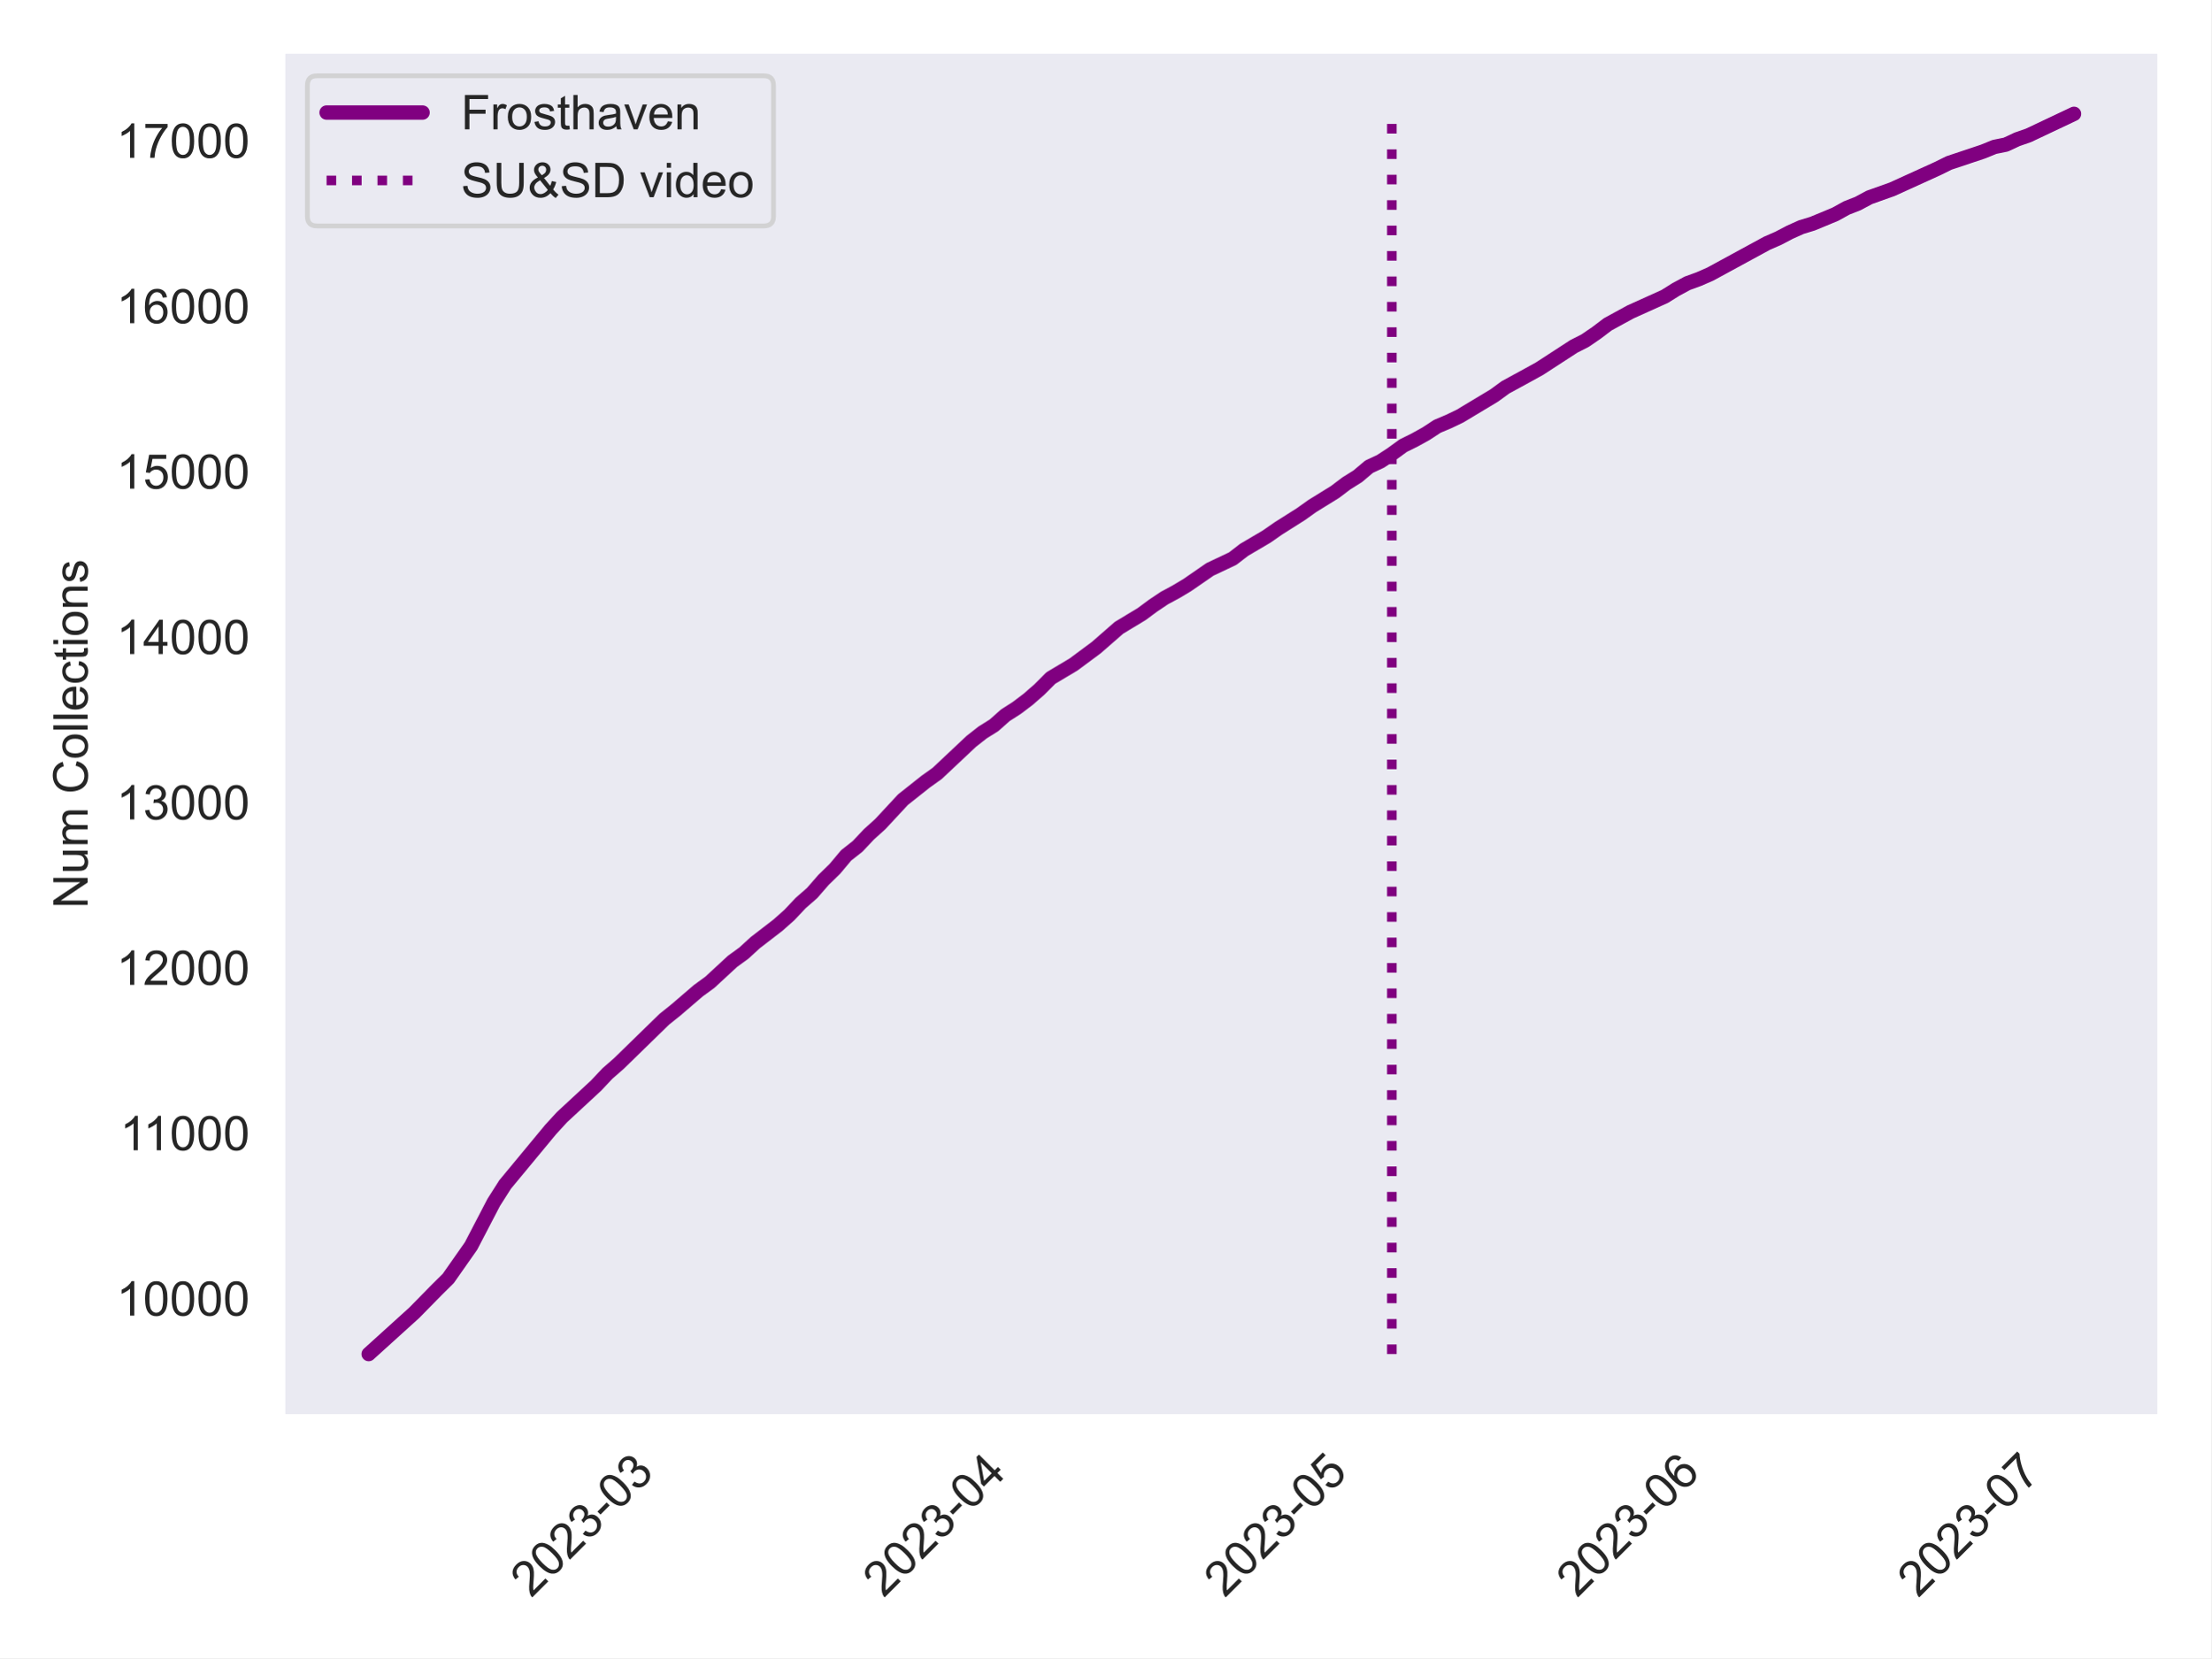
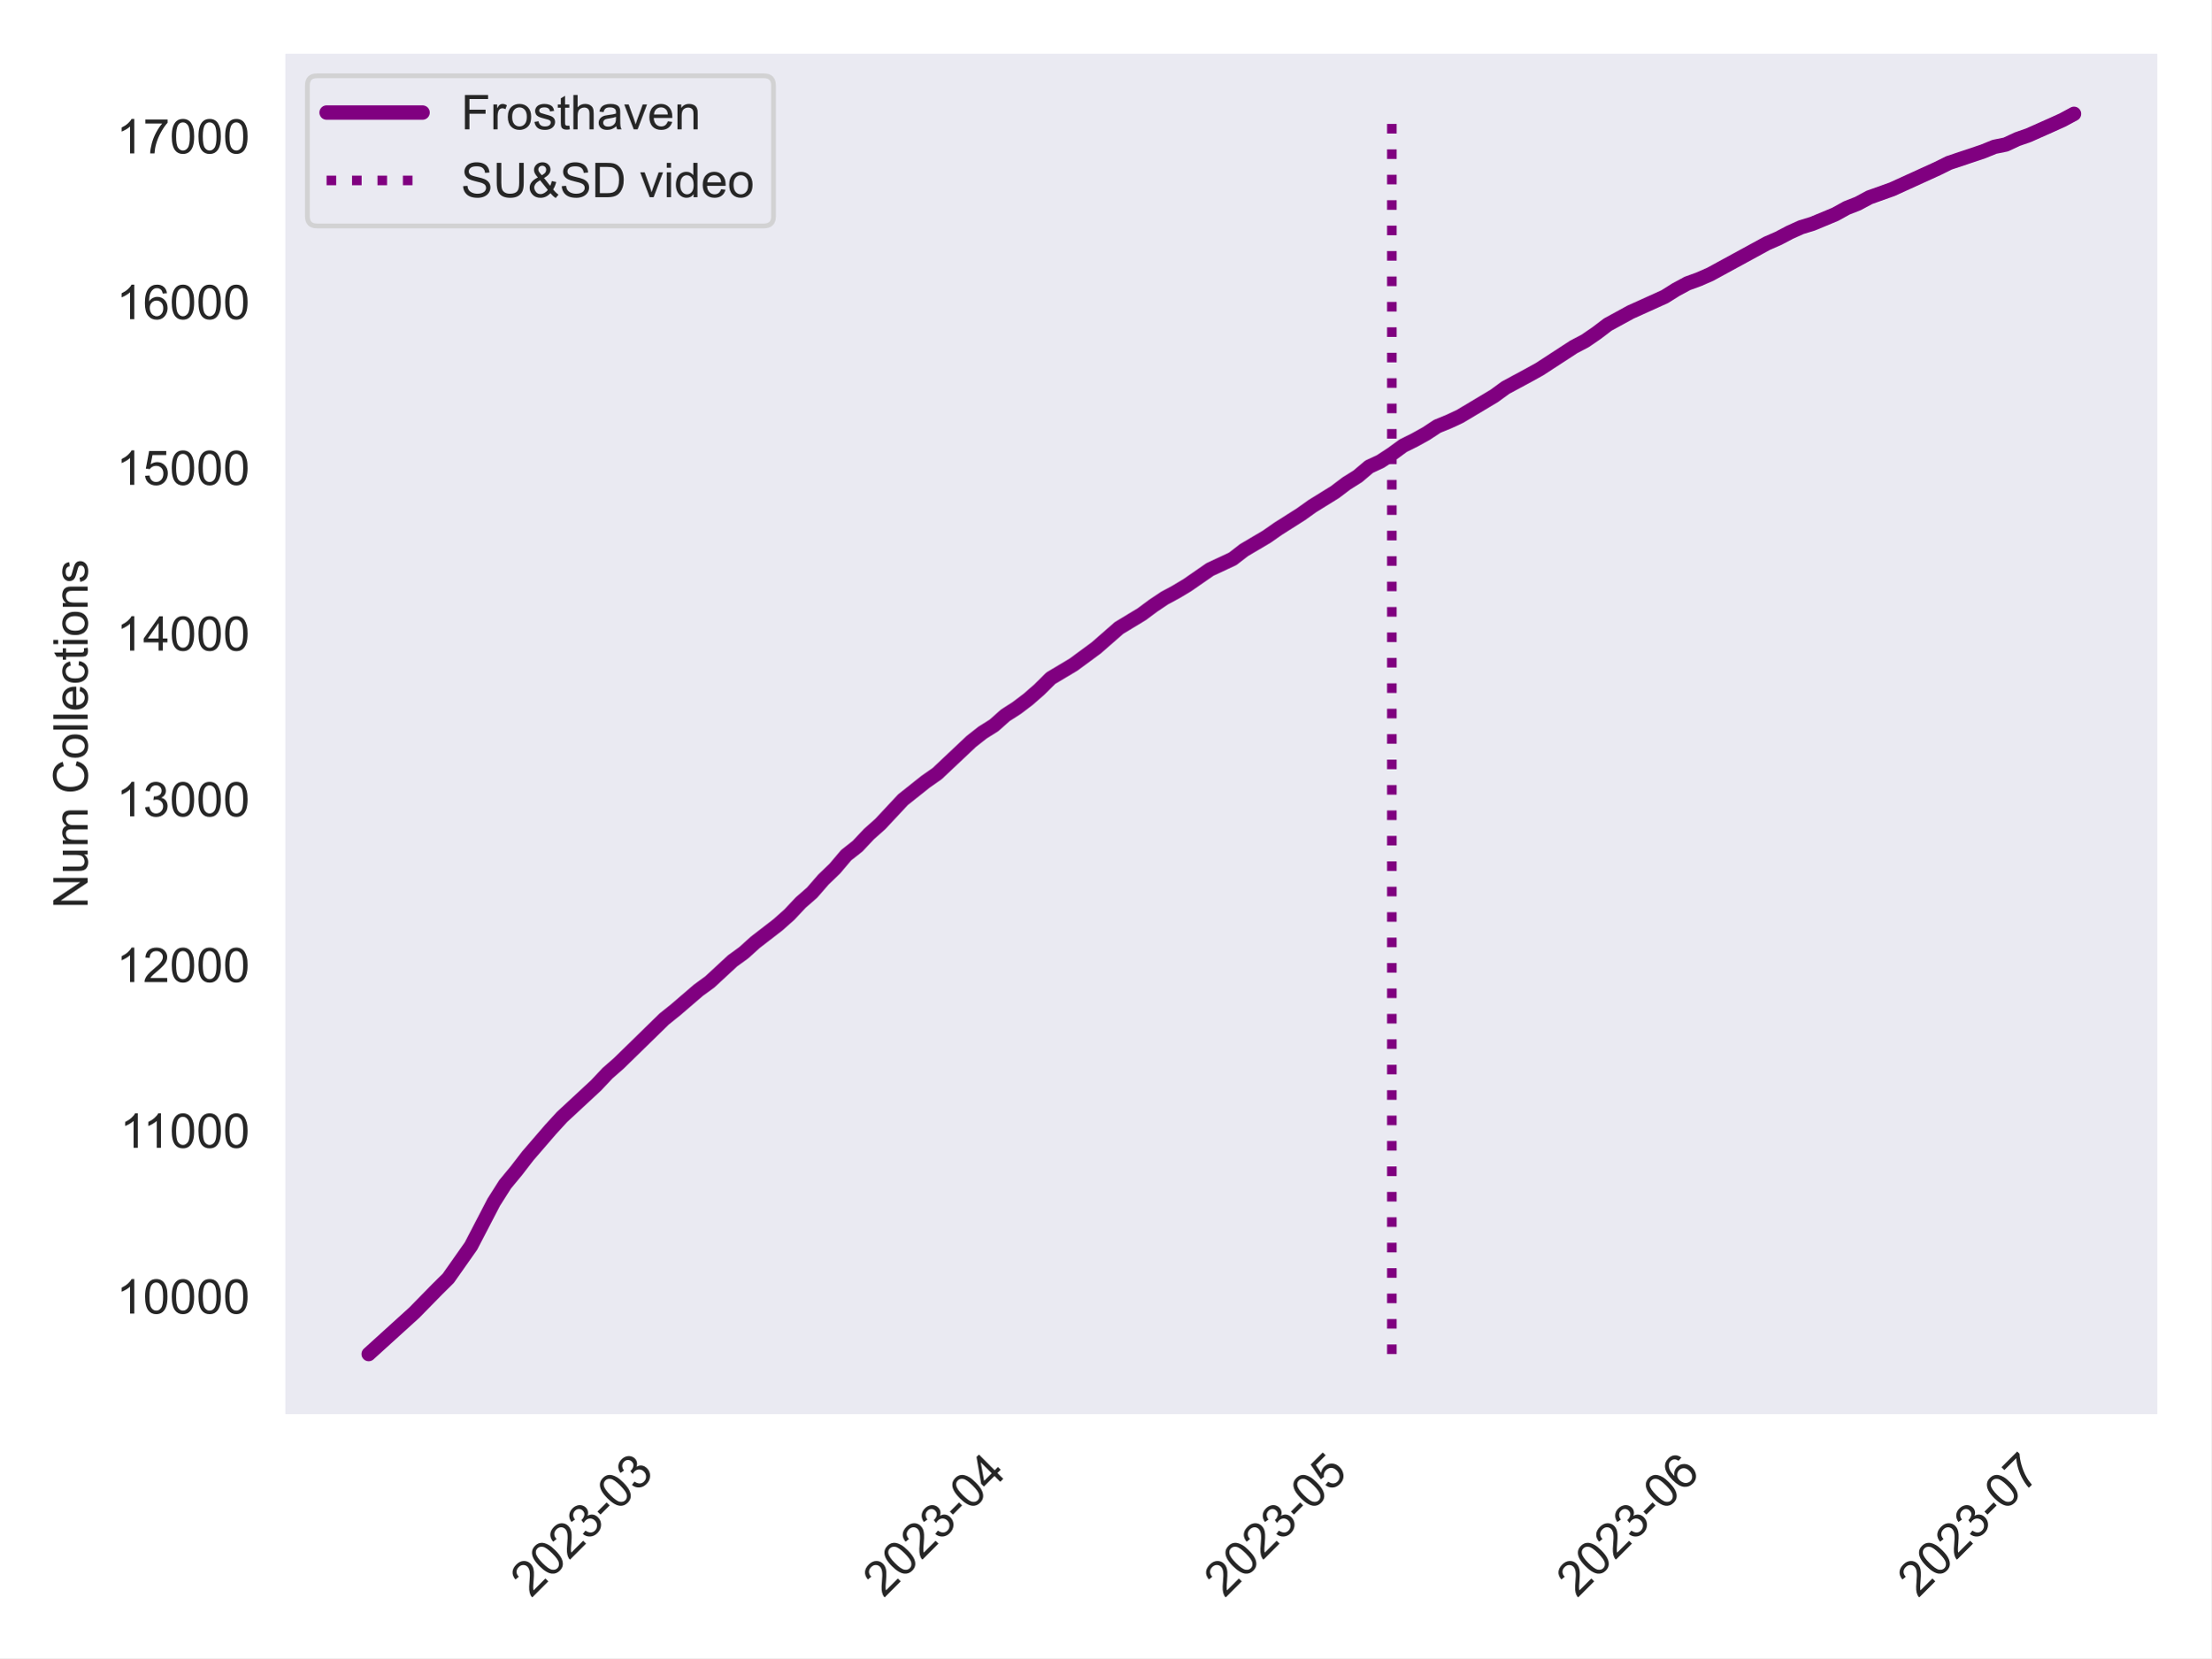
<svg xmlns="http://www.w3.org/2000/svg" xmlns:xlink="http://www.w3.org/1999/xlink" width="460.8pt" height="345.6pt" viewBox="0 0 460.8 345.6" version="1.1">
  <defs>
    <style type="text/css">*{stroke-linejoin: round; stroke-linecap: butt}</style>
  </defs>
  <g id="figure_1">
    <g id="patch_1">
      <path d="M 0 345.6  L 460.8 345.6  L 460.8 0  L 0 0  z " style="fill: #ffffff" />
    </g>
    <g id="axes_1">
      <g id="patch_2">
        <path d="M 59.06 295.153  L 450 295.153  L 450 10.8  L 59.06 10.8  z " style="fill: #eaeaf2" />
      </g>
      <g id="matplotlib.axis_1">
        <g id="xtick_1">
          <g id="text_1">
            <g style="fill: #262626" transform="translate(110.7016 333.1617) rotate(-45) scale(0.1 -0.1)">
              <defs>
                <path id="ArialMT-32" d="M 3222 541  L 3222 0  L 194 0  Q 188 203 259 391  Q 375 700 629 1000  Q 884 1300 1366 1694  Q 2113 2306 2375 2664  Q 2638 3022 2638 3341  Q 2638 3675 2398 3904  Q 2159 4134 1775 4134  Q 1369 4134 1125 3890  Q 881 3647 878 3216  L 300 3275  Q 359 3922 746 4261  Q 1134 4600 1788 4600  Q 2447 4600 2831 4234  Q 3216 3869 3216 3328  Q 3216 3053 3103 2787  Q 2991 2522 2730 2228  Q 2469 1934 1863 1422  Q 1356 997 1212 845  Q 1069 694 975 541  L 3222 541  z " transform="scale(0.015625)" />
                <path id="ArialMT-30" d="M 266 2259  Q 266 3072 433 3567  Q 600 4063 929 4331  Q 1259 4600 1759 4600  Q 2128 4600 2406 4451  Q 2684 4303 2865 4023  Q 3047 3744 3150 3342  Q 3253 2941 3253 2259  Q 3253 1453 3087 958  Q 2922 463 2592 192  Q 2263 -78 1759 -78  Q 1097 -78 719 397  Q 266 969 266 2259  z M 844 2259  Q 844 1131 1108 757  Q 1372 384 1759 384  Q 2147 384 2411 759  Q 2675 1134 2675 2259  Q 2675 3391 2411 3762  Q 2147 4134 1753 4134  Q 1366 4134 1134 3806  Q 844 3388 844 2259  z " transform="scale(0.015625)" />
                <path id="ArialMT-33" d="M 269 1209  L 831 1284  Q 928 806 1161 595  Q 1394 384 1728 384  Q 2125 384 2398 659  Q 2672 934 2672 1341  Q 2672 1728 2419 1979  Q 2166 2231 1775 2231  Q 1616 2231 1378 2169  L 1441 2663  Q 1497 2656 1531 2656  Q 1891 2656 2178 2843  Q 2466 3031 2466 3422  Q 2466 3731 2256 3934  Q 2047 4138 1716 4138  Q 1388 4138 1169 3931  Q 950 3725 888 3313  L 325 3413  Q 428 3978 793 4289  Q 1159 4600 1703 4600  Q 2078 4600 2393 4439  Q 2709 4278 2876 4000  Q 3044 3722 3044 3409  Q 3044 3113 2884 2869  Q 2725 2625 2413 2481  Q 2819 2388 3044 2092  Q 3269 1797 3269 1353  Q 3269 753 2831 336  Q 2394 -81 1725 -81  Q 1122 -81 723 278  Q 325 638 269 1209  z " transform="scale(0.015625)" />
                <path id="ArialMT-2d" d="M 203 1375  L 203 1941  L 1931 1941  L 1931 1375  L 203 1375  z " transform="scale(0.015625)" />
              </defs>
              <use xlink:href="#ArialMT-32" />
              <use xlink:href="#ArialMT-30" x="55.615" />
              <use xlink:href="#ArialMT-32" x="111.23" />
              <use xlink:href="#ArialMT-33" x="166.846" />
              <use xlink:href="#ArialMT-2d" x="222.461" />
              <use xlink:href="#ArialMT-30" x="255.762" />
              <use xlink:href="#ArialMT-33" x="311.377" />
            </g>
          </g>
        </g>
        <g id="xtick_2">
          <g id="text_2">
            <g style="fill: #262626" transform="translate(184.1509 333.1617) rotate(-45) scale(0.1 -0.1)">
              <defs>
                <path id="ArialMT-34" d="M 2069 0  L 2069 1097  L 81 1097  L 81 1613  L 2172 4581  L 2631 4581  L 2631 1613  L 3250 1613  L 3250 1097  L 2631 1097  L 2631 0  L 2069 0  z M 2069 1613  L 2069 3678  L 634 1613  L 2069 1613  z " transform="scale(0.015625)" />
              </defs>
              <use xlink:href="#ArialMT-32" />
              <use xlink:href="#ArialMT-30" x="55.615" />
              <use xlink:href="#ArialMT-32" x="111.23" />
              <use xlink:href="#ArialMT-33" x="166.846" />
              <use xlink:href="#ArialMT-2d" x="222.461" />
              <use xlink:href="#ArialMT-30" x="255.762" />
              <use xlink:href="#ArialMT-34" x="311.377" />
            </g>
          </g>
        </g>
        <g id="xtick_3">
          <g id="text_3">
            <g style="fill: #262626" transform="translate(255.2309 333.1617) rotate(-45) scale(0.1 -0.1)">
              <defs>
                <path id="ArialMT-35" d="M 266 1200  L 856 1250  Q 922 819 1161 601  Q 1400 384 1738 384  Q 2144 384 2425 690  Q 2706 997 2706 1503  Q 2706 1984 2436 2262  Q 2166 2541 1728 2541  Q 1456 2541 1237 2417  Q 1019 2294 894 2097  L 366 2166  L 809 4519  L 3088 4519  L 3088 3981  L 1259 3981  L 1013 2750  Q 1425 3038 1878 3038  Q 2478 3038 2890 2622  Q 3303 2206 3303 1553  Q 3303 931 2941 478  Q 2500 -78 1738 -78  Q 1113 -78 717 272  Q 322 622 266 1200  z " transform="scale(0.015625)" />
              </defs>
              <use xlink:href="#ArialMT-32" />
              <use xlink:href="#ArialMT-30" x="55.615" />
              <use xlink:href="#ArialMT-32" x="111.23" />
              <use xlink:href="#ArialMT-33" x="166.846" />
              <use xlink:href="#ArialMT-2d" x="222.461" />
              <use xlink:href="#ArialMT-30" x="255.762" />
              <use xlink:href="#ArialMT-35" x="311.377" />
            </g>
          </g>
        </g>
        <g id="xtick_4">
          <g id="text_4">
            <g style="fill: #262626" transform="translate(328.6802 333.1617) rotate(-45) scale(0.1 -0.1)">
              <defs>
                <path id="ArialMT-36" d="M 3184 3459  L 2625 3416  Q 2550 3747 2413 3897  Q 2184 4138 1850 4138  Q 1581 4138 1378 3988  Q 1113 3794 959 3422  Q 806 3050 800 2363  Q 1003 2672 1297 2822  Q 1591 2972 1913 2972  Q 2475 2972 2870 2558  Q 3266 2144 3266 1488  Q 3266 1056 3080 686  Q 2894 316 2569 119  Q 2244 -78 1831 -78  Q 1128 -78 684 439  Q 241 956 241 2144  Q 241 3472 731 4075  Q 1159 4600 1884 4600  Q 2425 4600 2770 4297  Q 3116 3994 3184 3459  z M 888 1484  Q 888 1194 1011 928  Q 1134 663 1356 523  Q 1578 384 1822 384  Q 2178 384 2434 671  Q 2691 959 2691 1453  Q 2691 1928 2437 2201  Q 2184 2475 1800 2475  Q 1419 2475 1153 2201  Q 888 1928 888 1484  z " transform="scale(0.015625)" />
              </defs>
              <use xlink:href="#ArialMT-32" />
              <use xlink:href="#ArialMT-30" x="55.615" />
              <use xlink:href="#ArialMT-32" x="111.23" />
              <use xlink:href="#ArialMT-33" x="166.846" />
              <use xlink:href="#ArialMT-2d" x="222.461" />
              <use xlink:href="#ArialMT-30" x="255.762" />
              <use xlink:href="#ArialMT-36" x="311.377" />
            </g>
          </g>
        </g>
        <g id="xtick_5">
          <g id="text_5">
            <g style="fill: #262626" transform="translate(399.7602 333.1617) rotate(-45) scale(0.1 -0.1)">
              <defs>
                <path id="ArialMT-37" d="M 303 3981  L 303 4522  L 3269 4522  L 3269 4084  Q 2831 3619 2401 2847  Q 1972 2075 1738 1259  Q 1569 684 1522 0  L 944 0  Q 953 541 1156 1306  Q 1359 2072 1739 2783  Q 2119 3494 2547 3981  L 303 3981  z " transform="scale(0.015625)" />
              </defs>
              <use xlink:href="#ArialMT-32" />
              <use xlink:href="#ArialMT-30" x="55.615" />
              <use xlink:href="#ArialMT-32" x="111.23" />
              <use xlink:href="#ArialMT-33" x="166.846" />
              <use xlink:href="#ArialMT-2d" x="222.461" />
              <use xlink:href="#ArialMT-30" x="255.762" />
              <use xlink:href="#ArialMT-37" x="311.377" />
            </g>
          </g>
        </g>
      </g>
      <g id="matplotlib.axis_2">
        <g id="ytick_1">
          <g id="text_6">
-             <g style="fill: #262626" transform="translate(24.25531 274.2226) scale(0.1 -0.1)">
+             <g style="fill: #262626" transform="translate(24.25531 273.7849) scale(0.1 -0.1)">
              <defs>
                <path id="ArialMT-31" d="M 2384 0  L 1822 0  L 1822 3584  Q 1619 3391 1289 3197  Q 959 3003 697 2906  L 697 3450  Q 1169 3672 1522 3987  Q 1875 4303 2022 4600  L 2384 4600  L 2384 0  z " transform="scale(0.015625)" />
              </defs>
              <use xlink:href="#ArialMT-31" />
              <use xlink:href="#ArialMT-30" x="55.615" />
              <use xlink:href="#ArialMT-30" x="111.23" />
              <use xlink:href="#ArialMT-30" x="166.846" />
              <use xlink:href="#ArialMT-30" x="222.461" />
            </g>
          </g>
        </g>
        <g id="ytick_2">
          <g id="text_7">
-             <g style="fill: #262626" transform="translate(24.99281 239.7464) scale(0.1 -0.1)">
+             <g style="fill: #262626" transform="translate(24.99281 239.2396) scale(0.1 -0.1)">
              <use xlink:href="#ArialMT-31" />
              <use xlink:href="#ArialMT-31" x="48.24" />
              <use xlink:href="#ArialMT-30" x="103.855" />
              <use xlink:href="#ArialMT-30" x="159.471" />
              <use xlink:href="#ArialMT-30" x="215.086" />
            </g>
          </g>
        </g>
        <g id="ytick_3">
          <g id="text_8">
-             <g style="fill: #262626" transform="translate(24.25531 205.2702) scale(0.1 -0.1)">
+             <g style="fill: #262626" transform="translate(24.25531 204.6942) scale(0.1 -0.1)">
              <use xlink:href="#ArialMT-31" />
              <use xlink:href="#ArialMT-32" x="55.615" />
              <use xlink:href="#ArialMT-30" x="111.23" />
              <use xlink:href="#ArialMT-30" x="166.846" />
              <use xlink:href="#ArialMT-30" x="222.461" />
            </g>
          </g>
        </g>
        <g id="ytick_4">
          <g id="text_9">
-             <g style="fill: #262626" transform="translate(24.25531 170.794) scale(0.1 -0.1)">
+             <g style="fill: #262626" transform="translate(24.25531 170.1489) scale(0.1 -0.1)">
              <use xlink:href="#ArialMT-31" />
              <use xlink:href="#ArialMT-33" x="55.615" />
              <use xlink:href="#ArialMT-30" x="111.23" />
              <use xlink:href="#ArialMT-30" x="166.846" />
              <use xlink:href="#ArialMT-30" x="222.461" />
            </g>
          </g>
        </g>
        <g id="ytick_5">
          <g id="text_10">
-             <g style="fill: #262626" transform="translate(24.25531 136.3178) scale(0.1 -0.1)">
+             <g style="fill: #262626" transform="translate(24.25531 135.6036) scale(0.1 -0.1)">
              <use xlink:href="#ArialMT-31" />
              <use xlink:href="#ArialMT-34" x="55.615" />
              <use xlink:href="#ArialMT-30" x="111.23" />
              <use xlink:href="#ArialMT-30" x="166.846" />
              <use xlink:href="#ArialMT-30" x="222.461" />
            </g>
          </g>
        </g>
        <g id="ytick_6">
          <g id="text_11">
-             <g style="fill: #262626" transform="translate(24.25531 101.8416) scale(0.1 -0.1)">
+             <g style="fill: #262626" transform="translate(24.25531 101.0583) scale(0.1 -0.1)">
              <use xlink:href="#ArialMT-31" />
              <use xlink:href="#ArialMT-35" x="55.615" />
              <use xlink:href="#ArialMT-30" x="111.23" />
              <use xlink:href="#ArialMT-30" x="166.846" />
              <use xlink:href="#ArialMT-30" x="222.461" />
            </g>
          </g>
        </g>
        <g id="ytick_7">
          <g id="text_12">
-             <g style="fill: #262626" transform="translate(24.25531 67.36539) scale(0.1 -0.1)">
+             <g style="fill: #262626" transform="translate(24.25531 66.51297) scale(0.1 -0.1)">
              <use xlink:href="#ArialMT-31" />
              <use xlink:href="#ArialMT-36" x="55.615" />
              <use xlink:href="#ArialMT-30" x="111.23" />
              <use xlink:href="#ArialMT-30" x="166.846" />
              <use xlink:href="#ArialMT-30" x="222.461" />
            </g>
          </g>
        </g>
        <g id="ytick_8">
          <g id="text_13">
-             <g style="fill: #262626" transform="translate(24.25531 32.88918) scale(0.1 -0.1)">
+             <g style="fill: #262626" transform="translate(24.25531 31.96766) scale(0.1 -0.1)">
              <use xlink:href="#ArialMT-31" />
              <use xlink:href="#ArialMT-37" x="55.615" />
              <use xlink:href="#ArialMT-30" x="111.23" />
              <use xlink:href="#ArialMT-30" x="166.846" />
              <use xlink:href="#ArialMT-30" x="222.461" />
            </g>
          </g>
        </g>
        <g id="text_14">
          <g style="fill: #262626" transform="translate(18.26781 189.3764) rotate(-90) scale(0.1 -0.1)">
            <defs>
              <path id="ArialMT-4e" d="M 488 0  L 488 4581  L 1109 4581  L 3516 984  L 3516 4581  L 4097 4581  L 4097 0  L 3475 0  L 1069 3600  L 1069 0  L 488 0  z " transform="scale(0.015625)" />
              <path id="ArialMT-75" d="M 2597 0  L 2597 488  Q 2209 -75 1544 -75  Q 1250 -75 995 37  Q 741 150 617 320  Q 494 491 444 738  Q 409 903 409 1263  L 409 3319  L 972 3319  L 972 1478  Q 972 1038 1006 884  Q 1059 663 1231 536  Q 1403 409 1656 409  Q 1909 409 2131 539  Q 2353 669 2445 892  Q 2538 1116 2538 1541  L 2538 3319  L 3100 3319  L 3100 0  L 2597 0  z " transform="scale(0.015625)" />
              <path id="ArialMT-6d" d="M 422 0  L 422 3319  L 925 3319  L 925 2853  Q 1081 3097 1340 3245  Q 1600 3394 1931 3394  Q 2300 3394 2536 3241  Q 2772 3088 2869 2813  Q 3263 3394 3894 3394  Q 4388 3394 4653 3120  Q 4919 2847 4919 2278  L 4919 0  L 4359 0  L 4359 2091  Q 4359 2428 4304 2576  Q 4250 2725 4106 2815  Q 3963 2906 3769 2906  Q 3419 2906 3187 2673  Q 2956 2441 2956 1928  L 2956 0  L 2394 0  L 2394 2156  Q 2394 2531 2256 2718  Q 2119 2906 1806 2906  Q 1569 2906 1367 2781  Q 1166 2656 1075 2415  Q 984 2175 984 1722  L 984 0  L 422 0  z " transform="scale(0.015625)" />
              <path id="ArialMT-20" transform="scale(0.015625)" />
              <path id="ArialMT-43" d="M 3763 1606  L 4369 1453  Q 4178 706 3683 314  Q 3188 -78 2472 -78  Q 1731 -78 1267 223  Q 803 525 561 1097  Q 319 1669 319 2325  Q 319 3041 592 3573  Q 866 4106 1370 4382  Q 1875 4659 2481 4659  Q 3169 4659 3637 4309  Q 4106 3959 4291 3325  L 3694 3184  Q 3534 3684 3231 3912  Q 2928 4141 2469 4141  Q 1941 4141 1586 3887  Q 1231 3634 1087 3207  Q 944 2781 944 2328  Q 944 1744 1114 1308  Q 1284 872 1643 656  Q 2003 441 2422 441  Q 2931 441 3284 734  Q 3638 1028 3763 1606  z " transform="scale(0.015625)" />
              <path id="ArialMT-6f" d="M 213 1659  Q 213 2581 725 3025  Q 1153 3394 1769 3394  Q 2453 3394 2887 2945  Q 3322 2497 3322 1706  Q 3322 1066 3130 698  Q 2938 331 2570 128  Q 2203 -75 1769 -75  Q 1072 -75 642 372  Q 213 819 213 1659  z M 791 1659  Q 791 1022 1069 705  Q 1347 388 1769 388  Q 2188 388 2466 706  Q 2744 1025 2744 1678  Q 2744 2294 2464 2611  Q 2184 2928 1769 2928  Q 1347 2928 1069 2612  Q 791 2297 791 1659  z " transform="scale(0.015625)" />
              <path id="ArialMT-6c" d="M 409 0  L 409 4581  L 972 4581  L 972 0  L 409 0  z " transform="scale(0.015625)" />
              <path id="ArialMT-65" d="M 2694 1069  L 3275 997  Q 3138 488 2766 206  Q 2394 -75 1816 -75  Q 1088 -75 661 373  Q 234 822 234 1631  Q 234 2469 665 2931  Q 1097 3394 1784 3394  Q 2450 3394 2872 2941  Q 3294 2488 3294 1666  Q 3294 1616 3291 1516  L 816 1516  Q 847 969 1125 678  Q 1403 388 1819 388  Q 2128 388 2347 550  Q 2566 713 2694 1069  z M 847 1978  L 2700 1978  Q 2663 2397 2488 2606  Q 2219 2931 1791 2931  Q 1403 2931 1139 2672  Q 875 2413 847 1978  z " transform="scale(0.015625)" />
              <path id="ArialMT-63" d="M 2588 1216  L 3141 1144  Q 3050 572 2676 248  Q 2303 -75 1759 -75  Q 1078 -75 664 370  Q 250 816 250 1647  Q 250 2184 428 2587  Q 606 2991 970 3192  Q 1334 3394 1763 3394  Q 2303 3394 2647 3120  Q 2991 2847 3088 2344  L 2541 2259  Q 2463 2594 2264 2762  Q 2066 2931 1784 2931  Q 1359 2931 1093 2626  Q 828 2322 828 1663  Q 828 994 1084 691  Q 1341 388 1753 388  Q 2084 388 2306 591  Q 2528 794 2588 1216  z " transform="scale(0.015625)" />
              <path id="ArialMT-74" d="M 1650 503  L 1731 6  Q 1494 -44 1306 -44  Q 1000 -44 831 53  Q 663 150 594 308  Q 525 466 525 972  L 525 2881  L 113 2881  L 113 3319  L 525 3319  L 525 4141  L 1084 4478  L 1084 3319  L 1650 3319  L 1650 2881  L 1084 2881  L 1084 941  Q 1084 700 1114 631  Q 1144 563 1211 522  Q 1278 481 1403 481  Q 1497 481 1650 503  z " transform="scale(0.015625)" />
              <path id="ArialMT-69" d="M 425 3934  L 425 4581  L 988 4581  L 988 3934  L 425 3934  z M 425 0  L 425 3319  L 988 3319  L 988 0  L 425 0  z " transform="scale(0.015625)" />
              <path id="ArialMT-6e" d="M 422 0  L 422 3319  L 928 3319  L 928 2847  Q 1294 3394 1984 3394  Q 2284 3394 2536 3286  Q 2788 3178 2913 3003  Q 3038 2828 3088 2588  Q 3119 2431 3119 2041  L 3119 0  L 2556 0  L 2556 2019  Q 2556 2363 2490 2533  Q 2425 2703 2258 2804  Q 2091 2906 1866 2906  Q 1506 2906 1245 2678  Q 984 2450 984 1813  L 984 0  L 422 0  z " transform="scale(0.015625)" />
              <path id="ArialMT-73" d="M 197 991  L 753 1078  Q 800 744 1014 566  Q 1228 388 1613 388  Q 2000 388 2187 545  Q 2375 703 2375 916  Q 2375 1106 2209 1216  Q 2094 1291 1634 1406  Q 1016 1563 777 1677  Q 538 1791 414 1992  Q 291 2194 291 2438  Q 291 2659 392 2848  Q 494 3038 669 3163  Q 800 3259 1026 3326  Q 1253 3394 1513 3394  Q 1903 3394 2198 3281  Q 2494 3169 2634 2976  Q 2775 2784 2828 2463  L 2278 2388  Q 2241 2644 2061 2787  Q 1881 2931 1553 2931  Q 1166 2931 1000 2803  Q 834 2675 834 2503  Q 834 2394 903 2306  Q 972 2216 1119 2156  Q 1203 2125 1616 2013  Q 2213 1853 2448 1751  Q 2684 1650 2818 1456  Q 2953 1263 2953 975  Q 2953 694 2789 445  Q 2625 197 2315 61  Q 2006 -75 1616 -75  Q 969 -75 630 194  Q 291 463 197 991  z " transform="scale(0.015625)" />
            </defs>
            <use xlink:href="#ArialMT-4e" />
            <use xlink:href="#ArialMT-75" x="72.217" />
            <use xlink:href="#ArialMT-6d" x="127.832" />
            <use xlink:href="#ArialMT-20" x="211.133" />
            <use xlink:href="#ArialMT-43" x="238.916" />
            <use xlink:href="#ArialMT-6f" x="311.133" />
            <use xlink:href="#ArialMT-6c" x="366.748" />
            <use xlink:href="#ArialMT-6c" x="388.965" />
            <use xlink:href="#ArialMT-65" x="411.182" />
            <use xlink:href="#ArialMT-63" x="466.797" />
            <use xlink:href="#ArialMT-74" x="516.797" />
            <use xlink:href="#ArialMT-69" x="544.58" />
            <use xlink:href="#ArialMT-6f" x="566.797" />
            <use xlink:href="#ArialMT-6e" x="622.412" />
            <use xlink:href="#ArialMT-73" x="678.027" />
          </g>
        </g>
      </g>
      <g id="PolyCollection_1" />
      <g id="line2d_1">
-         <path d="M 76.83 282.228  L 86.307 273.643  L 91.046 268.817  L 93.415 266.472  L 98.154 259.715  L 102.893 250.613  L 105.262 246.89  L 114.739 235.444  L 117.109 232.858  L 124.217 226.273  L 126.586 223.756  L 128.955 221.688  L 138.433 212.448  L 140.802 210.552  L 145.541 206.484  L 147.91 204.76  L 152.649 200.381  L 155.018 198.657  L 157.387 196.485  L 162.126 192.831  L 164.495 190.728  L 166.865 188.211  L 169.234 186.143  L 171.603 183.419  L 173.973 181.109  L 176.342 178.282  L 178.711 176.42  L 181.081 173.903  L 183.45 171.766  L 188.189 166.663  L 192.927 162.906  L 195.297 161.216  L 202.405 154.528  L 204.774 152.666  L 207.143 151.184  L 209.513 149.081  L 211.882 147.564  L 214.251 145.771  L 216.621 143.702  L 218.99 141.323  L 223.729 138.496  L 228.467 134.98  L 233.206 130.843  L 237.945 127.981  L 240.314 126.223  L 242.683 124.637  L 245.053 123.361  L 247.422 121.948  L 252.161 118.673  L 256.899 116.432  L 259.269 114.604  L 264.007 111.812  L 266.377 110.157  L 271.115 107.158  L 273.485 105.468  L 278.223 102.538  L 280.593 100.745  L 282.962 99.263  L 285.331 97.263  L 287.701 96.16  L 290.07 94.608  L 292.439 92.884  L 294.809 91.712  L 297.178 90.402  L 299.547 88.851  L 301.917 87.851  L 304.286 86.713  L 311.394 82.438  L 313.763 80.714  L 318.502 78.129  L 320.871 76.818  L 327.979 72.199  L 330.349 70.992  L 332.718 69.372  L 335.087 67.579  L 339.826 64.993  L 346.934 61.787  L 349.303 60.304  L 351.673 59.029  L 354.042 58.167  L 356.411 57.133  L 368.258 50.686  L 370.627 49.651  L 372.997 48.41  L 375.366 47.341  L 377.735 46.617  L 382.474 44.652  L 384.843 43.342  L 387.213 42.411  L 389.582 41.136  L 394.321 39.446  L 403.798 35.137  L 406.167 33.965  L 413.275 31.586  L 415.645 30.62  L 418.014 30.138  L 420.383 29.034  L 422.753 28.207  L 432.23 23.725  L 432.23 23.725  " clip-path="url(#p508d29eea2)" style="fill: none; stroke: #800080; stroke-width: 3; stroke-linecap: round" />
+         <path d="M 76.83 282.228  L 86.307 273.626  L 91.046 268.79  L 93.415 266.441  L 98.154 259.704  L 102.893 250.584  L 105.262 246.853  L 107.631 243.986  L 110.001 240.912  L 114.739 235.419  L 117.109 232.828  L 124.217 226.23  L 126.586 223.708  L 128.955 221.635  L 138.433 212.377  L 140.802 210.477  L 145.541 206.401  L 147.91 204.674  L 152.649 200.286  L 155.018 198.559  L 157.387 196.417  L 162.126 192.755  L 164.495 190.648  L 166.865 188.126  L 169.234 186.054  L 171.603 183.325  L 173.973 181.045  L 176.342 178.246  L 178.711 176.381  L 181.081 173.859  L 183.45 171.752  L 188.189 166.674  L 192.927 162.908  L 195.297 161.25  L 202.405 154.548  L 204.774 152.683  L 207.143 151.197  L 209.513 149.09  L 211.882 147.57  L 214.251 145.774  L 216.621 143.701  L 218.99 141.352  L 223.729 138.519  L 228.467 135.03  L 233.206 130.885  L 237.945 128.017  L 240.314 126.256  L 242.683 124.667  L 245.053 123.388  L 247.422 121.972  L 252.161 118.69  L 256.899 116.479  L 259.269 114.648  L 264.007 111.85  L 266.377 110.192  L 271.115 107.187  L 273.485 105.494  L 278.223 102.558  L 280.593 100.761  L 282.962 99.276  L 285.331 97.272  L 287.701 96.167  L 290.07 94.612  L 292.439 92.885  L 294.809 91.71  L 297.178 90.398  L 299.547 88.843  L 301.917 87.876  L 304.286 86.77  L 311.394 82.521  L 313.763 80.794  L 318.502 78.238  L 320.871 76.925  L 327.979 72.296  L 330.349 71.052  L 332.718 69.429  L 335.087 67.632  L 339.826 65.041  L 346.934 61.829  L 349.303 60.343  L 351.673 59.065  L 354.042 58.201  L 356.411 57.165  L 368.258 50.705  L 370.627 49.669  L 372.997 48.425  L 375.366 47.354  L 377.735 46.629  L 382.474 44.66  L 384.843 43.347  L 387.213 42.414  L 389.582 41.136  L 394.321 39.443  L 403.798 35.125  L 406.167 33.951  L 413.275 31.567  L 415.645 30.6  L 418.014 30.116  L 420.383 29.011  L 422.753 28.181  L 427.491 26.074  L 429.861 25.003  L 432.23 23.725  L 432.23 23.725  " clip-path="url(#pec765ac863)" style="fill: none; stroke: #800080; stroke-width: 3; stroke-linecap: round" />
      </g>
      <g id="LineCollection_1">
-         <path d="M 290.07 282.228  L 290.07 23.725  " clip-path="url(#p508d29eea2)" style="fill: none; stroke-dasharray: 2,3.3; stroke-dashoffset: 0; stroke: #800080; stroke-width: 2" />
+         <path d="M 290.07 282.228  L 290.07 23.725  " clip-path="url(#pec765ac863)" style="fill: none; stroke-dasharray: 2,3.3; stroke-dashoffset: 0; stroke: #800080; stroke-width: 2" />
      </g>
      <g id="patch_3">
        <path d="M 59.06 295.153  L 59.06 10.8  " style="fill: none; stroke: #ffffff; stroke-width: 0.8; stroke-linejoin: miter; stroke-linecap: square" />
      </g>
      <g id="patch_4">
        <path d="M 450 295.153  L 450 10.8  " style="fill: none; stroke: #ffffff; stroke-width: 0.8; stroke-linejoin: miter; stroke-linecap: square" />
      </g>
      <g id="patch_5">
        <path d="M 59.06 295.153  L 450 295.153  " style="fill: none; stroke: #ffffff; stroke-width: 0.8; stroke-linejoin: miter; stroke-linecap: square" />
      </g>
      <g id="patch_6">
        <path d="M 59.06 10.8  L 450 10.8  " style="fill: none; stroke: #ffffff; stroke-width: 0.8; stroke-linejoin: miter; stroke-linecap: square" />
      </g>
      <g id="legend_1">
        <g id="patch_7">
          <path d="M 66.06 47.091  L 159.197 47.091  Q 161.197 47.091 161.197 45.091  L 161.197 17.8  Q 161.197 15.8 159.197 15.8  L 66.06 15.8  Q 64.06 15.8 64.06 17.8  L 64.06 45.091  Q 64.06 47.091 66.06 47.091  z " style="fill: #eaeaf2; opacity: 0.8; stroke: #cccccc; stroke-linejoin: miter" />
        </g>
        <g id="line2d_2">
          <path d="M 68.06 23.458  L 78.06 23.458  L 88.06 23.458  " style="fill: none; stroke: #800080; stroke-width: 3; stroke-linecap: round" />
        </g>
        <g id="text_15">
          <g style="fill: #262626" transform="translate(96.06 26.95781) scale(0.1 -0.1)">
            <defs>
              <path id="ArialMT-46" d="M 525 0  L 525 4581  L 3616 4581  L 3616 4041  L 1131 4041  L 1131 2622  L 3281 2622  L 3281 2081  L 1131 2081  L 1131 0  L 525 0  z " transform="scale(0.015625)" />
              <path id="ArialMT-72" d="M 416 0  L 416 3319  L 922 3319  L 922 2816  Q 1116 3169 1280 3281  Q 1444 3394 1641 3394  Q 1925 3394 2219 3213  L 2025 2691  Q 1819 2813 1613 2813  Q 1428 2813 1281 2702  Q 1134 2591 1072 2394  Q 978 2094 978 1738  L 978 0  L 416 0  z " transform="scale(0.015625)" />
              <path id="ArialMT-68" d="M 422 0  L 422 4581  L 984 4581  L 984 2938  Q 1378 3394 1978 3394  Q 2347 3394 2619 3248  Q 2891 3103 3008 2847  Q 3125 2591 3125 2103  L 3125 0  L 2563 0  L 2563 2103  Q 2563 2525 2380 2717  Q 2197 2909 1863 2909  Q 1613 2909 1392 2779  Q 1172 2650 1078 2428  Q 984 2206 984 1816  L 984 0  L 422 0  z " transform="scale(0.015625)" />
              <path id="ArialMT-61" d="M 2588 409  Q 2275 144 1986 34  Q 1697 -75 1366 -75  Q 819 -75 525 192  Q 231 459 231 875  Q 231 1119 342 1320  Q 453 1522 633 1644  Q 813 1766 1038 1828  Q 1203 1872 1538 1913  Q 2219 1994 2541 2106  Q 2544 2222 2544 2253  Q 2544 2597 2384 2738  Q 2169 2928 1744 2928  Q 1347 2928 1158 2789  Q 969 2650 878 2297  L 328 2372  Q 403 2725 575 2942  Q 747 3159 1072 3276  Q 1397 3394 1825 3394  Q 2250 3394 2515 3294  Q 2781 3194 2906 3042  Q 3031 2891 3081 2659  Q 3109 2516 3109 2141  L 3109 1391  Q 3109 606 3145 398  Q 3181 191 3288 0  L 2700 0  Q 2613 175 2588 409  z M 2541 1666  Q 2234 1541 1622 1453  Q 1275 1403 1131 1340  Q 988 1278 909 1158  Q 831 1038 831 891  Q 831 666 1001 516  Q 1172 366 1500 366  Q 1825 366 2078 508  Q 2331 650 2450 897  Q 2541 1088 2541 1459  L 2541 1666  z " transform="scale(0.015625)" />
              <path id="ArialMT-76" d="M 1344 0  L 81 3319  L 675 3319  L 1388 1331  Q 1503 1009 1600 663  Q 1675 925 1809 1294  L 2547 3319  L 3125 3319  L 1869 0  L 1344 0  z " transform="scale(0.015625)" />
            </defs>
            <use xlink:href="#ArialMT-46" />
            <use xlink:href="#ArialMT-72" x="61.084" />
            <use xlink:href="#ArialMT-6f" x="94.385" />
            <use xlink:href="#ArialMT-73" x="150" />
            <use xlink:href="#ArialMT-74" x="200" />
            <use xlink:href="#ArialMT-68" x="227.783" />
            <use xlink:href="#ArialMT-61" x="283.398" />
            <use xlink:href="#ArialMT-76" x="339.014" />
            <use xlink:href="#ArialMT-65" x="389.014" />
            <use xlink:href="#ArialMT-6e" x="444.629" />
          </g>
        </g>
        <g id="line2d_3">
          <path d="M 68.06 37.603  L 88.06 37.603  " style="fill: none; stroke-dasharray: 2,3.3; stroke-dashoffset: 0; stroke: #800080; stroke-width: 2" />
        </g>
        <g id="text_16">
          <g style="fill: #262626" transform="translate(96.06 41.10312) scale(0.1 -0.1)">
            <defs>
              <path id="ArialMT-53" d="M 288 1472  L 859 1522  Q 900 1178 1048 958  Q 1197 738 1509 602  Q 1822 466 2213 466  Q 2559 466 2825 569  Q 3091 672 3220 851  Q 3350 1031 3350 1244  Q 3350 1459 3225 1620  Q 3100 1781 2813 1891  Q 2628 1963 1997 2114  Q 1366 2266 1113 2400  Q 784 2572 623 2826  Q 463 3081 463 3397  Q 463 3744 659 4045  Q 856 4347 1234 4503  Q 1613 4659 2075 4659  Q 2584 4659 2973 4495  Q 3363 4331 3572 4012  Q 3781 3694 3797 3291  L 3216 3247  Q 3169 3681 2898 3903  Q 2628 4125 2100 4125  Q 1550 4125 1298 3923  Q 1047 3722 1047 3438  Q 1047 3191 1225 3031  Q 1400 2872 2139 2705  Q 2878 2538 3153 2413  Q 3553 2228 3743 1945  Q 3934 1663 3934 1294  Q 3934 928 3725 604  Q 3516 281 3123 101  Q 2731 -78 2241 -78  Q 1619 -78 1198 103  Q 778 284 539 648  Q 300 1013 288 1472  z " transform="scale(0.015625)" />
              <path id="ArialMT-55" d="M 3500 4581  L 4106 4581  L 4106 1934  Q 4106 1244 3950 837  Q 3794 431 3386 176  Q 2978 -78 2316 -78  Q 1672 -78 1262 144  Q 853 366 678 786  Q 503 1206 503 1934  L 503 4581  L 1109 4581  L 1109 1938  Q 1109 1341 1220 1058  Q 1331 775 1601 622  Q 1872 469 2263 469  Q 2931 469 3215 772  Q 3500 1075 3500 1938  L 3500 4581  z " transform="scale(0.015625)" />
              <path id="ArialMT-26" d="M 3041 541  Q 2763 231 2434 76  Q 2106 -78 1725 -78  Q 1022 -78 609 397  Q 275 784 275 1263  Q 275 1688 548 2030  Q 822 2372 1366 2631  Q 1056 2988 953 3209  Q 850 3431 850 3638  Q 850 4050 1173 4354  Q 1497 4659 1988 4659  Q 2456 4659 2754 4371  Q 3053 4084 3053 3681  Q 3053 3028 2188 2566  L 3009 1519  Q 3150 1794 3228 2156  L 3813 2031  Q 3663 1431 3406 1044  Q 3722 625 4122 341  L 3744 -106  Q 3403 113 3041 541  z M 1897 2928  Q 2263 3144 2370 3306  Q 2478 3469 2478 3666  Q 2478 3900 2329 4048  Q 2181 4197 1959 4197  Q 1731 4197 1579 4050  Q 1428 3903 1428 3691  Q 1428 3584 1483 3467  Q 1538 3350 1647 3219  L 1897 2928  z M 2688 984  L 1656 2263  Q 1200 1991 1040 1758  Q 881 1525 881 1297  Q 881 1019 1103 719  Q 1325 419 1731 419  Q 1984 419 2254 576  Q 2525 734 2688 984  z " transform="scale(0.015625)" />
              <path id="ArialMT-44" d="M 494 0  L 494 4581  L 2072 4581  Q 2606 4581 2888 4516  Q 3281 4425 3559 4188  Q 3922 3881 4101 3404  Q 4281 2928 4281 2316  Q 4281 1794 4159 1391  Q 4038 988 3847 723  Q 3656 459 3429 307  Q 3203 156 2883 78  Q 2563 0 2147 0  L 494 0  z M 1100 541  L 2078 541  Q 2531 541 2789 625  Q 3047 709 3200 863  Q 3416 1078 3536 1442  Q 3656 1806 3656 2325  Q 3656 3044 3420 3430  Q 3184 3816 2847 3947  Q 2603 4041 2063 4041  L 1100 4041  L 1100 541  z " transform="scale(0.015625)" />
              <path id="ArialMT-64" d="M 2575 0  L 2575 419  Q 2259 -75 1647 -75  Q 1250 -75 917 144  Q 584 363 401 755  Q 219 1147 219 1656  Q 219 2153 384 2558  Q 550 2963 881 3178  Q 1213 3394 1622 3394  Q 1922 3394 2156 3267  Q 2391 3141 2538 2938  L 2538 4581  L 3097 4581  L 3097 0  L 2575 0  z M 797 1656  Q 797 1019 1065 703  Q 1334 388 1700 388  Q 2069 388 2326 689  Q 2584 991 2584 1609  Q 2584 2291 2321 2609  Q 2059 2928 1675 2928  Q 1300 2928 1048 2622  Q 797 2316 797 1656  z " transform="scale(0.015625)" />
            </defs>
            <use xlink:href="#ArialMT-53" />
            <use xlink:href="#ArialMT-55" x="66.699" />
            <use xlink:href="#ArialMT-26" x="138.916" />
            <use xlink:href="#ArialMT-53" x="205.615" />
            <use xlink:href="#ArialMT-44" x="272.314" />
            <use xlink:href="#ArialMT-20" x="344.531" />
            <use xlink:href="#ArialMT-76" x="372.314" />
            <use xlink:href="#ArialMT-69" x="422.314" />
            <use xlink:href="#ArialMT-64" x="444.531" />
            <use xlink:href="#ArialMT-65" x="500.146" />
            <use xlink:href="#ArialMT-6f" x="555.762" />
          </g>
        </g>
      </g>
    </g>
  </g>
  <defs>
-     <clipPath id="p508d29eea2">
+     <clipPath id="pec765ac863">
      <rect x="59.06" y="10.8" width="390.94" height="284.353" />
    </clipPath>
  </defs>
</svg>
